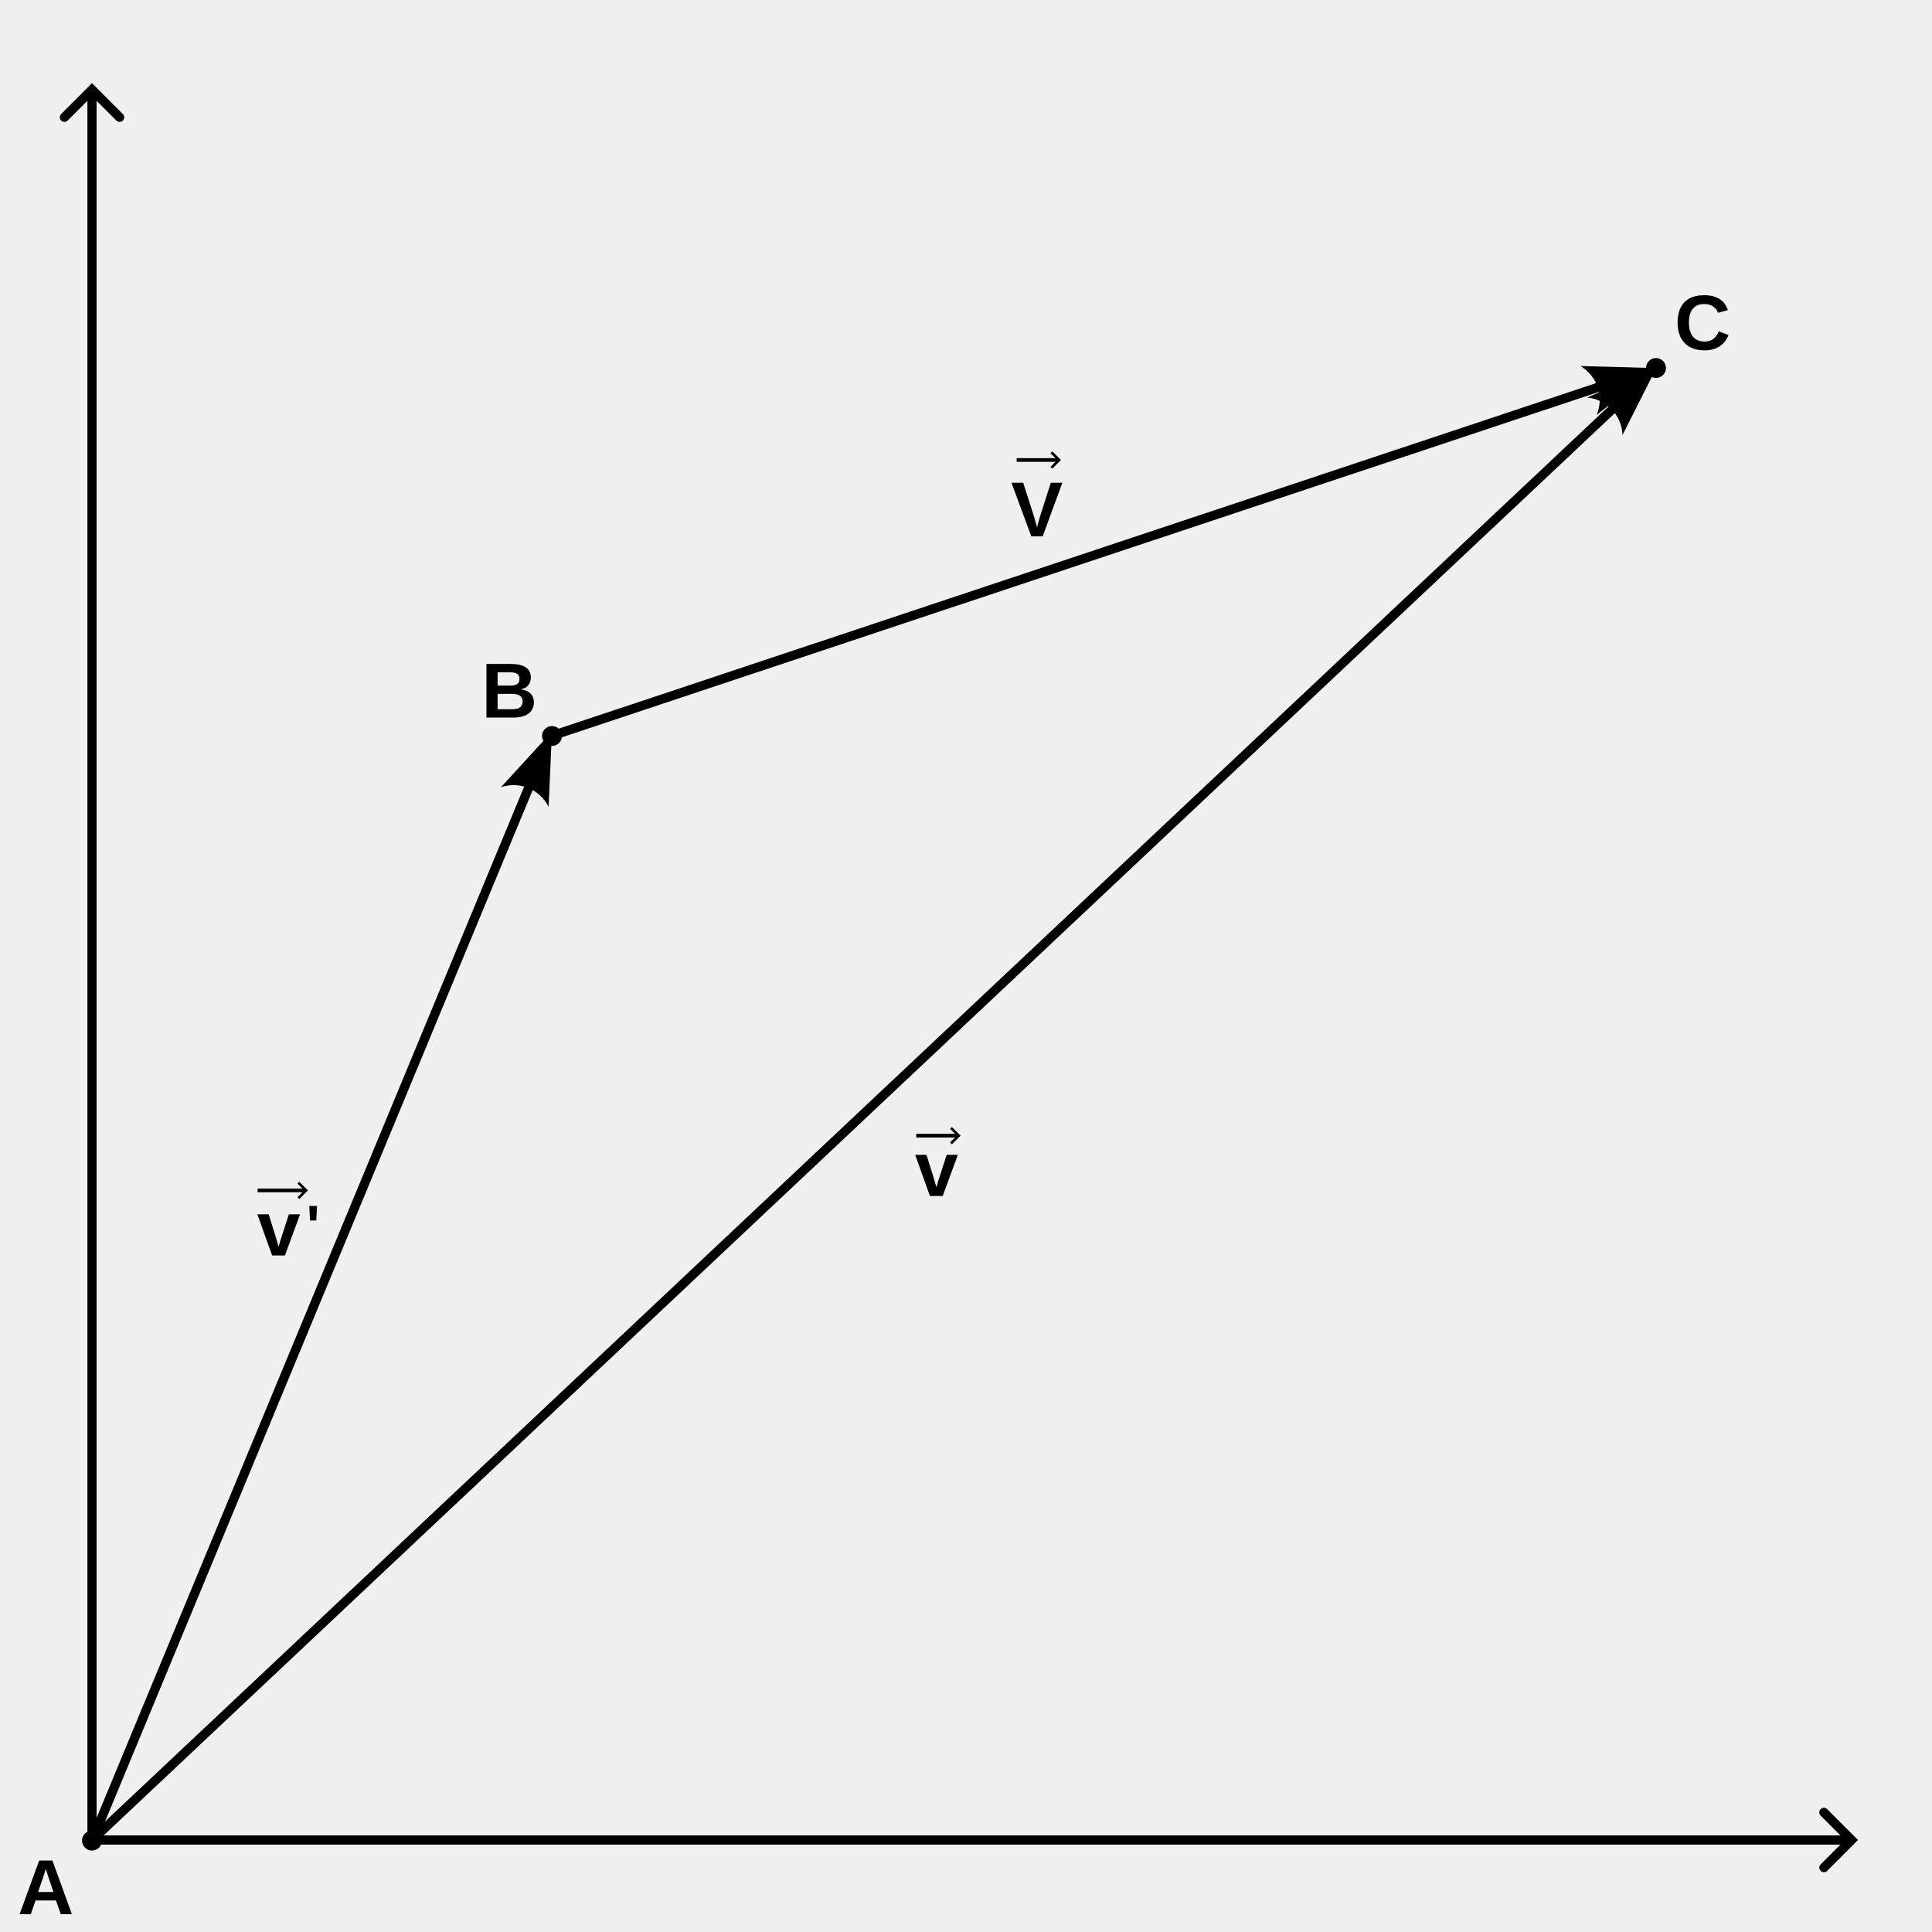
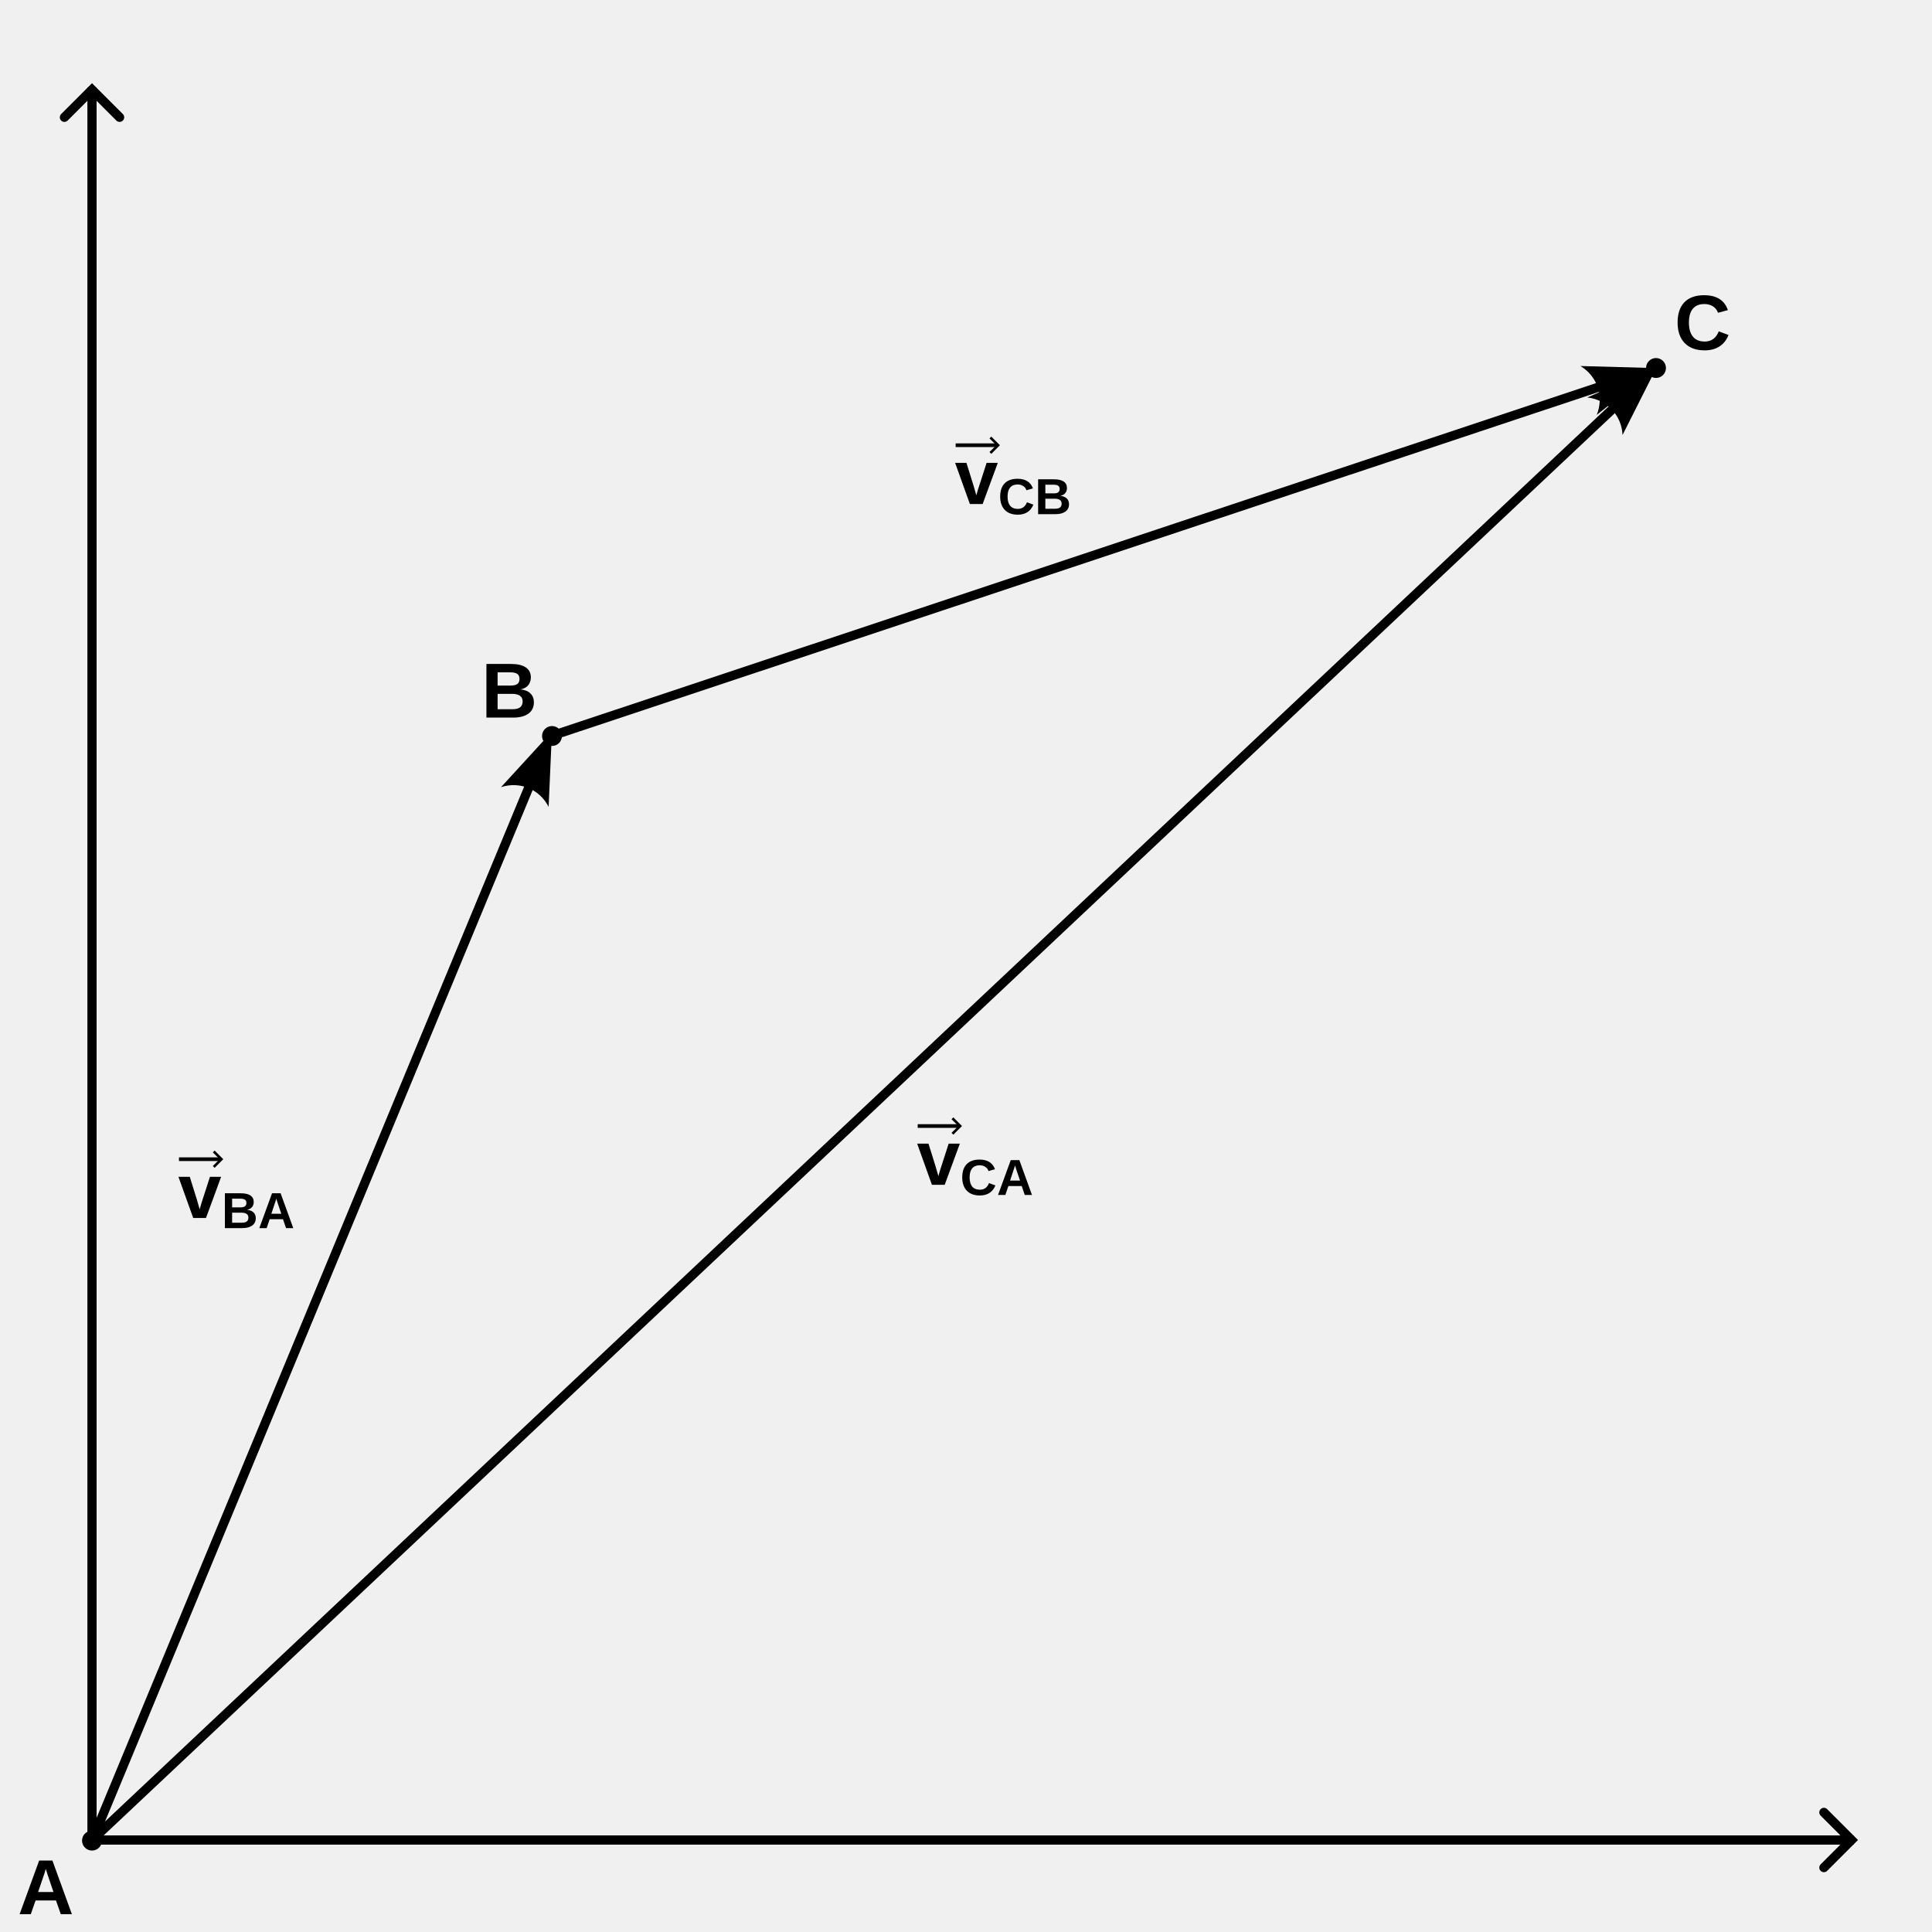
<svg xmlns="http://www.w3.org/2000/svg" width="105mm" height="105mm" viewBox="0 0 105 105" version="1.1" id="svg1">
  <defs id="defs1">
    <rect x="272.126" y="313.701" width="41.575" height="22.677" id="rect26" />
-     <marker style="overflow:visible" id="ArrowWide" refX="0" refY="0" orient="auto-start-reverse" markerWidth="0.7" markerHeight="0.7" viewBox="0 0 1 1" preserveAspectRatio="xMidYMid">
-       <path style="fill:none;stroke:context-stroke;stroke-width:1;stroke-linecap:butt" d="M 3,-3 0,0 3,3" transform="rotate(180,0.125,0)" id="path25" />
-     </marker>
    <rect x="377.953" y="188.976" width="27.927" height="37.795" id="rect2" />
    <rect x="264.567" y="377.953" width="18.898" height="18.898" id="rect1" />
    <rect x="75.591" y="321.26" width="142.905" height="94.488" id="rect15" />
    <rect x="573" y="207.874" width="21.5" height="18.898" id="rect14" />
    <marker style="overflow:visible" id="marker14" refX="0" refY="0" orient="auto-start-reverse" markerWidth="1" markerHeight="1" viewBox="0 0 1 1" preserveAspectRatio="xMidYMid">
      <path transform="scale(0.7)" d="M -2,-4 9,0 -2,4 c 2,-2.33 2,-5.66 0,-8 z" style="fill:context-stroke;fill-rule:evenodd;stroke:none" id="path14" />
    </marker>
    <marker style="overflow:visible" id="ConcaveTriangle" refX="0" refY="0" orient="auto-start-reverse" markerWidth="1" markerHeight="1" viewBox="0 0 1 1" preserveAspectRatio="xMidYMid">
      <path transform="scale(0.7)" d="M -2,-4 9,0 -2,4 c 2,-2.33 2,-5.66 0,-8 z" style="fill:context-stroke;fill-rule:evenodd;stroke:none" id="path13" />
    </marker>
    <rect x="302.362" y="264.567" width="29.978" height="18.898" id="rect12" />
    <rect x="226.772" y="529.134" width="18.898" height="18.898" id="rect11" />
    <marker style="overflow:visible" id="marker4" refX="0" refY="0" orient="auto-start-reverse" markerWidth="1" markerHeight="1" viewBox="0 0 1 1" preserveAspectRatio="xMidYMid">
      <path style="fill:none;stroke:context-stroke;stroke-width:1;stroke-linecap:round" d="M 3,-3 0,0 3,3" transform="rotate(180,0.125,0)" id="path4" />
    </marker>
    <marker style="overflow:visible" id="ArrowWideRounded" refX="0" refY="0" orient="auto-start-reverse" markerWidth="1" markerHeight="1" viewBox="0 0 1 1" preserveAspectRatio="xMidYMid">
      <path style="fill:none;stroke:context-stroke;stroke-width:1;stroke-linecap:round" d="M 3,-3 0,0 3,3" transform="rotate(180,0.125,0)" id="path2" />
    </marker>
-     <rect x="264.567" y="377.953" width="18.898" height="18.898" id="rect1-4" />
+     <rect x="264.567" y="377.953" width="46.408" height="29.531" id="rect1-4" />
    <marker style="overflow:visible" id="ArrowWide-5" refX="0" refY="0" orient="auto-start-reverse" markerWidth="0.7" markerHeight="0.7" viewBox="0 0 1 1" preserveAspectRatio="xMidYMid">
      <path style="fill:none;stroke:context-stroke;stroke-width:1;stroke-linecap:butt" d="M 3,-3 0,0 3,3" transform="rotate(180,0.125,0)" id="path25-1" />
    </marker>
    <rect x="264.567" y="377.953" width="18.898" height="18.898" id="rect1-4-7" />
-     <marker style="overflow:visible" id="ArrowWide-5-6" refX="0" refY="0" orient="auto-start-reverse" markerWidth="0.7" markerHeight="0.7" viewBox="0 0 1 1" preserveAspectRatio="xMidYMid">
-       <path style="fill:none;stroke:context-stroke;stroke-width:1;stroke-linecap:butt" d="M 3,-3 0,0 3,3" transform="rotate(180,0.125,0)" id="path25-1-1" />
+     <rect x="264.567" y="377.953" width="46.408" height="29.531" id="rect1-4-4" />
+     <rect x="264.567" y="377.953" width="46.408" height="29.531" id="rect1-4-2" />
+     <rect x="264.567" y="377.953" width="46.408" height="29.531" id="rect1-4-48" />
+     <marker style="overflow:visible" id="ArrowWide-5-8" refX="0" refY="0" orient="auto-start-reverse" markerWidth="0.7" markerHeight="0.7" viewBox="0 0 1 1" preserveAspectRatio="xMidYMid">
+       <path style="fill:none;stroke:context-stroke;stroke-width:1;stroke-linecap:butt" d="M 3,-3 0,0 3,3" transform="rotate(180,0.125,0)" id="path25-1-2" />
+     </marker>
+     <rect x="264.567" y="377.953" width="46.408" height="29.531" id="rect1-4-48-5" />
+     <marker style="overflow:visible" id="ArrowWide-5-8-2" refX="0" refY="0" orient="auto-start-reverse" markerWidth="0.7" markerHeight="0.7" viewBox="0 0 1 1" preserveAspectRatio="xMidYMid">
+       <path style="fill:none;stroke:context-stroke;stroke-width:1;stroke-linecap:butt" d="M 3,-3 0,0 3,3" transform="rotate(180,0.125,0)" id="path25-1-2-7" />
    </marker>
  </defs>
  <g id="layer2" style="display:none;stroke-width:1.024" transform="matrix(0.9545455,0,0,1,-52.5,-40)">
    <rect style="fill:#ffffff;stroke:none;stroke-width:0.512;stroke-dasharray:none" id="rect16" width="110" height="105" x="55" y="40" />
  </g>
  <g id="layer1" transform="translate(-60,-40)">
    <path style="fill:#ffffff;stroke:#000000;stroke-width:0.5;stroke-linecap:square;stroke-dasharray:none;marker-end:url(#ArrowWideRounded)" d="M 65,140 V 45" id="path1" />
    <path style="fill:none;stroke:#000000;stroke-width:0.5;stroke-linecap:square;stroke-dasharray:none;marker-end:url(#marker4)" d="m 65.5,140 95,-1.7e-4" id="path1-8" />
    <ellipse style="fill:#000000;stroke:#000000;stroke-width:0.5;stroke-linecap:square;stroke-miterlimit:0;stroke-dasharray:none" id="path7" cx="150" cy="60" rx="0.291" ry="0.291" />
    <ellipse style="fill:#000000;stroke:#000000;stroke-width:0.5;stroke-linecap:square;stroke-miterlimit:0;stroke-dasharray:none" id="path7-1" cx="90" cy="80" rx="0.291" ry="0.291" />
    <ellipse style="fill:#000000;stroke:#000000;stroke-width:0.5;stroke-linecap:square;stroke-miterlimit:0;stroke-dasharray:none" id="path7-1-8" cx="65" cy="140.033" rx="0.291" ry="0.291" />
    <path style="fill:#000000;stroke:#000000;stroke-width:0.5;stroke-linecap:square;stroke-miterlimit:0;stroke-dasharray:none;marker-end:url(#ConcaveTriangle)" d="M 65.032,139.974 88.791,82.669" id="path8" />
    <path style="fill:#000000;stroke:#000000;stroke-width:0.5;stroke-linecap:square;stroke-miterlimit:0;stroke-dasharray:none;marker-end:url(#marker14)" d="M 65.032,139.974 147.732,62.141" id="path9" />
    <path style="fill:#000000;stroke:#000000;stroke-width:0.5;stroke-linecap:square;stroke-miterlimit:0;stroke-dasharray:none;marker-end:url(#ConcaveTriangle)" d="M 90.015,79.98 147,61" id="path10" />
    <text xml:space="preserve" transform="matrix(0.2645833,0,0,0.2645833,0.9594057,0.21687)" id="text11" style="font-weight:bold;font-size:16px;font-family:Arial;-inkscape-font-specification:'Arial Bold';writing-mode:lr-tb;direction:ltr;white-space:pre;shape-inside:url(#rect11);display:inline;fill:#000000;stroke:none;stroke-width:1.89;stroke-linecap:square;stroke-miterlimit:0;stroke-dasharray:none">
      <tspan x="226.771" y="543.547" id="tspan8">A</tspan>
    </text>
    <text xml:space="preserve" transform="matrix(0.2645833,0,0,0.2645833,6.15183,5.186943)" id="text12" style="font-weight:bold;font-size:16px;font-family:Arial;-inkscape-font-specification:'Arial Bold';writing-mode:lr-tb;direction:ltr;white-space:pre;shape-inside:url(#rect12);display:inline;fill:#000000;stroke:none;stroke-width:1.89;stroke-linecap:square;stroke-miterlimit:0;stroke-dasharray:none">
      <tspan x="302.361" y="278.978" id="tspan9">B</tspan>
    </text>
    <text xml:space="preserve" transform="matrix(0.2645833,0,0,0.2645833,-0.6062446,0.1870617)" id="text14" style="font-weight:bold;font-size:16px;font-family:Arial;-inkscape-font-specification:'Arial Bold';writing-mode:lr-tb;direction:ltr;white-space:pre;shape-inside:url(#rect14);display:inline;fill:#000000;stroke:none;stroke-width:1.89;stroke-dasharray:none">
-       <tspan x="573" y="222.285" id="tspan10">C</tspan>
+       <tspan x="573" y="222.285" id="tspan12">C</tspan>
    </text>
-     <g id="g26">
-       <text xml:space="preserve" transform="matrix(0.2645833,0,0,0.2645833,39.72109,1.186707)" id="text1-2" style="font-weight:bold;font-size:16px;font-family:Arial;-inkscape-font-specification:'Arial Bold';writing-mode:lr-tb;direction:ltr;white-space:pre;shape-inside:url(#rect1-4);display:inline;fill:#000000;stroke-width:1.89">
-         <tspan x="264.566" y="392.365" id="tspan11">v</tspan>
+     <g id="g26" transform="translate(-0.2142367,-0.8639877)">
+       <text xml:space="preserve" transform="matrix(0.2645833,0,0,0.2645833,40.04403,1.442927)" id="text1-2" style="font-weight:bold;font-size:16px;font-family:Arial;-inkscape-font-specification:'Arial Bold';writing-mode:lr-tb;direction:ltr;white-space:pre;shape-inside:url(#rect1-4);display:inline;fill:#000000;stroke-width:1.89">
+         <tspan x="264.566" y="392.365" id="tspan14">v<tspan style="font-size:65%;baseline-shift:sub" id="tspan13">CA</tspan>
+         </tspan>
      </text>
-       <path style="fill:none;stroke:#000000;stroke-width:0.2;stroke-dasharray:none;marker-end:url(#ArrowWide-5)" d="m 109.797,101.721 h 2.273" id="path15-1" />
+       <path style="fill:none;stroke:#000000;stroke-width:0.2;stroke-dasharray:none;marker-end:url(#ArrowWide-5)" d="m 110.089,102.061 h 2.273" id="path15-1" />
    </g>
-     <g id="g25" transform="translate(5.252881,-0.8494534)">
-       <text xml:space="preserve" transform="matrix(0.2645833,0,0,0.2645833,9.689848,16.18676)" id="text2" style="font-weight:bold;font-size:16px;font-family:Arial;-inkscape-font-specification:'Arial Bold';writing-mode:lr-tb;direction:ltr;white-space:pre;shape-inside:url(#rect2);display:inline;fill:#000000;stroke-width:1.89">
-         <tspan x="377.953" y="203.389" id="tspan12">V
- </tspan>
+     <g id="g26-5" transform="translate(1.84824,-37.86399)">
+       <text xml:space="preserve" transform="matrix(0.2645833,0,0,0.2645833,40.04403,1.442927)" id="text1-2-1" style="font-weight:bold;font-size:16px;font-family:Arial;-inkscape-font-specification:'Arial Bold';writing-mode:lr-tb;direction:ltr;white-space:pre;shape-inside:url(#rect1-4-48);display:inline;fill:#000000;stroke-width:1.89">
+         <tspan x="264.566" y="392.365" id="tspan16">v<tspan style="font-size:65%;baseline-shift:sub" id="tspan15">CB</tspan>
+         </tspan>
      </text>
-       <path style="fill:none;stroke:#000000;stroke-width:0.2;stroke-dasharray:none;marker-end:url(#ArrowWide)" d="m 110,65.849 h 2.273" id="path15" />
+       <path style="fill:none;stroke:#000000;stroke-width:0.2;stroke-dasharray:none;marker-end:url(#ArrowWide-5-8)" d="m 110.089,102.061 h 2.273" id="path15-1-7" />
    </g>
-     <g id="g26-3" transform="translate(-40.7497,3.233347)">
-       <text xml:space="preserve" transform="matrix(0.2645833,0,0,0.2645833,44.72109,1.186707)" id="text1-2-2" style="font-weight:bold;font-size:16px;font-family:Arial;-inkscape-font-specification:'Arial Bold';writing-mode:lr-tb;direction:ltr;white-space:pre;shape-inside:url(#rect1-4-7);display:inline;fill:#000000;stroke-width:1.89">
-         <tspan x="264.566" y="392.365" id="tspan13">v</tspan>
+     <g id="g26-5-4" transform="translate(-40.36185,0.9390004)">
+       <text xml:space="preserve" transform="matrix(0.2645833,0,0,0.2645833,40.04403,1.442927)" id="text1-2-1-2" style="font-weight:bold;font-size:16px;font-family:Arial;-inkscape-font-specification:'Arial Bold';writing-mode:lr-tb;direction:ltr;white-space:pre;shape-inside:url(#rect1-4-48-5);display:inline;fill:#000000;stroke-width:1.89">
+         <tspan x="264.566" y="392.365" id="tspan18">v<tspan style="font-size:65%;baseline-shift:sub" id="tspan17">BA</tspan>
+         </tspan>
      </text>
-       <path style="fill:none;stroke:#000000;stroke-width:0.2;stroke-dasharray:none;marker-end:url(#ArrowWide-5-6)" d="m 114.75,101.463 h 2.601" id="path15-1-2" />
-       <text xml:space="preserve" transform="matrix(0.2645833,0,0,0.2645833,45.38889,18.63235)" id="text26" style="font-weight:bold;font-size:12px;font-family:Arial;-inkscape-font-specification:'Arial Bold';writing-mode:lr-tb;direction:ltr;white-space:pre;shape-inside:url(#rect26);display:inline;fill:#000000;stroke:none;stroke-width:0.756;stroke-dasharray:none">
-         <tspan x="272.125" y="324.51" id="tspan14">'</tspan>
-       </text>
+       <path style="fill:none;stroke:#000000;stroke-width:0.2;stroke-dasharray:none;marker-end:url(#ArrowWide-5-8-2)" d="m 110.089,102.061 h 2.273" id="path15-1-7-3" />
    </g>
  </g>
</svg>
